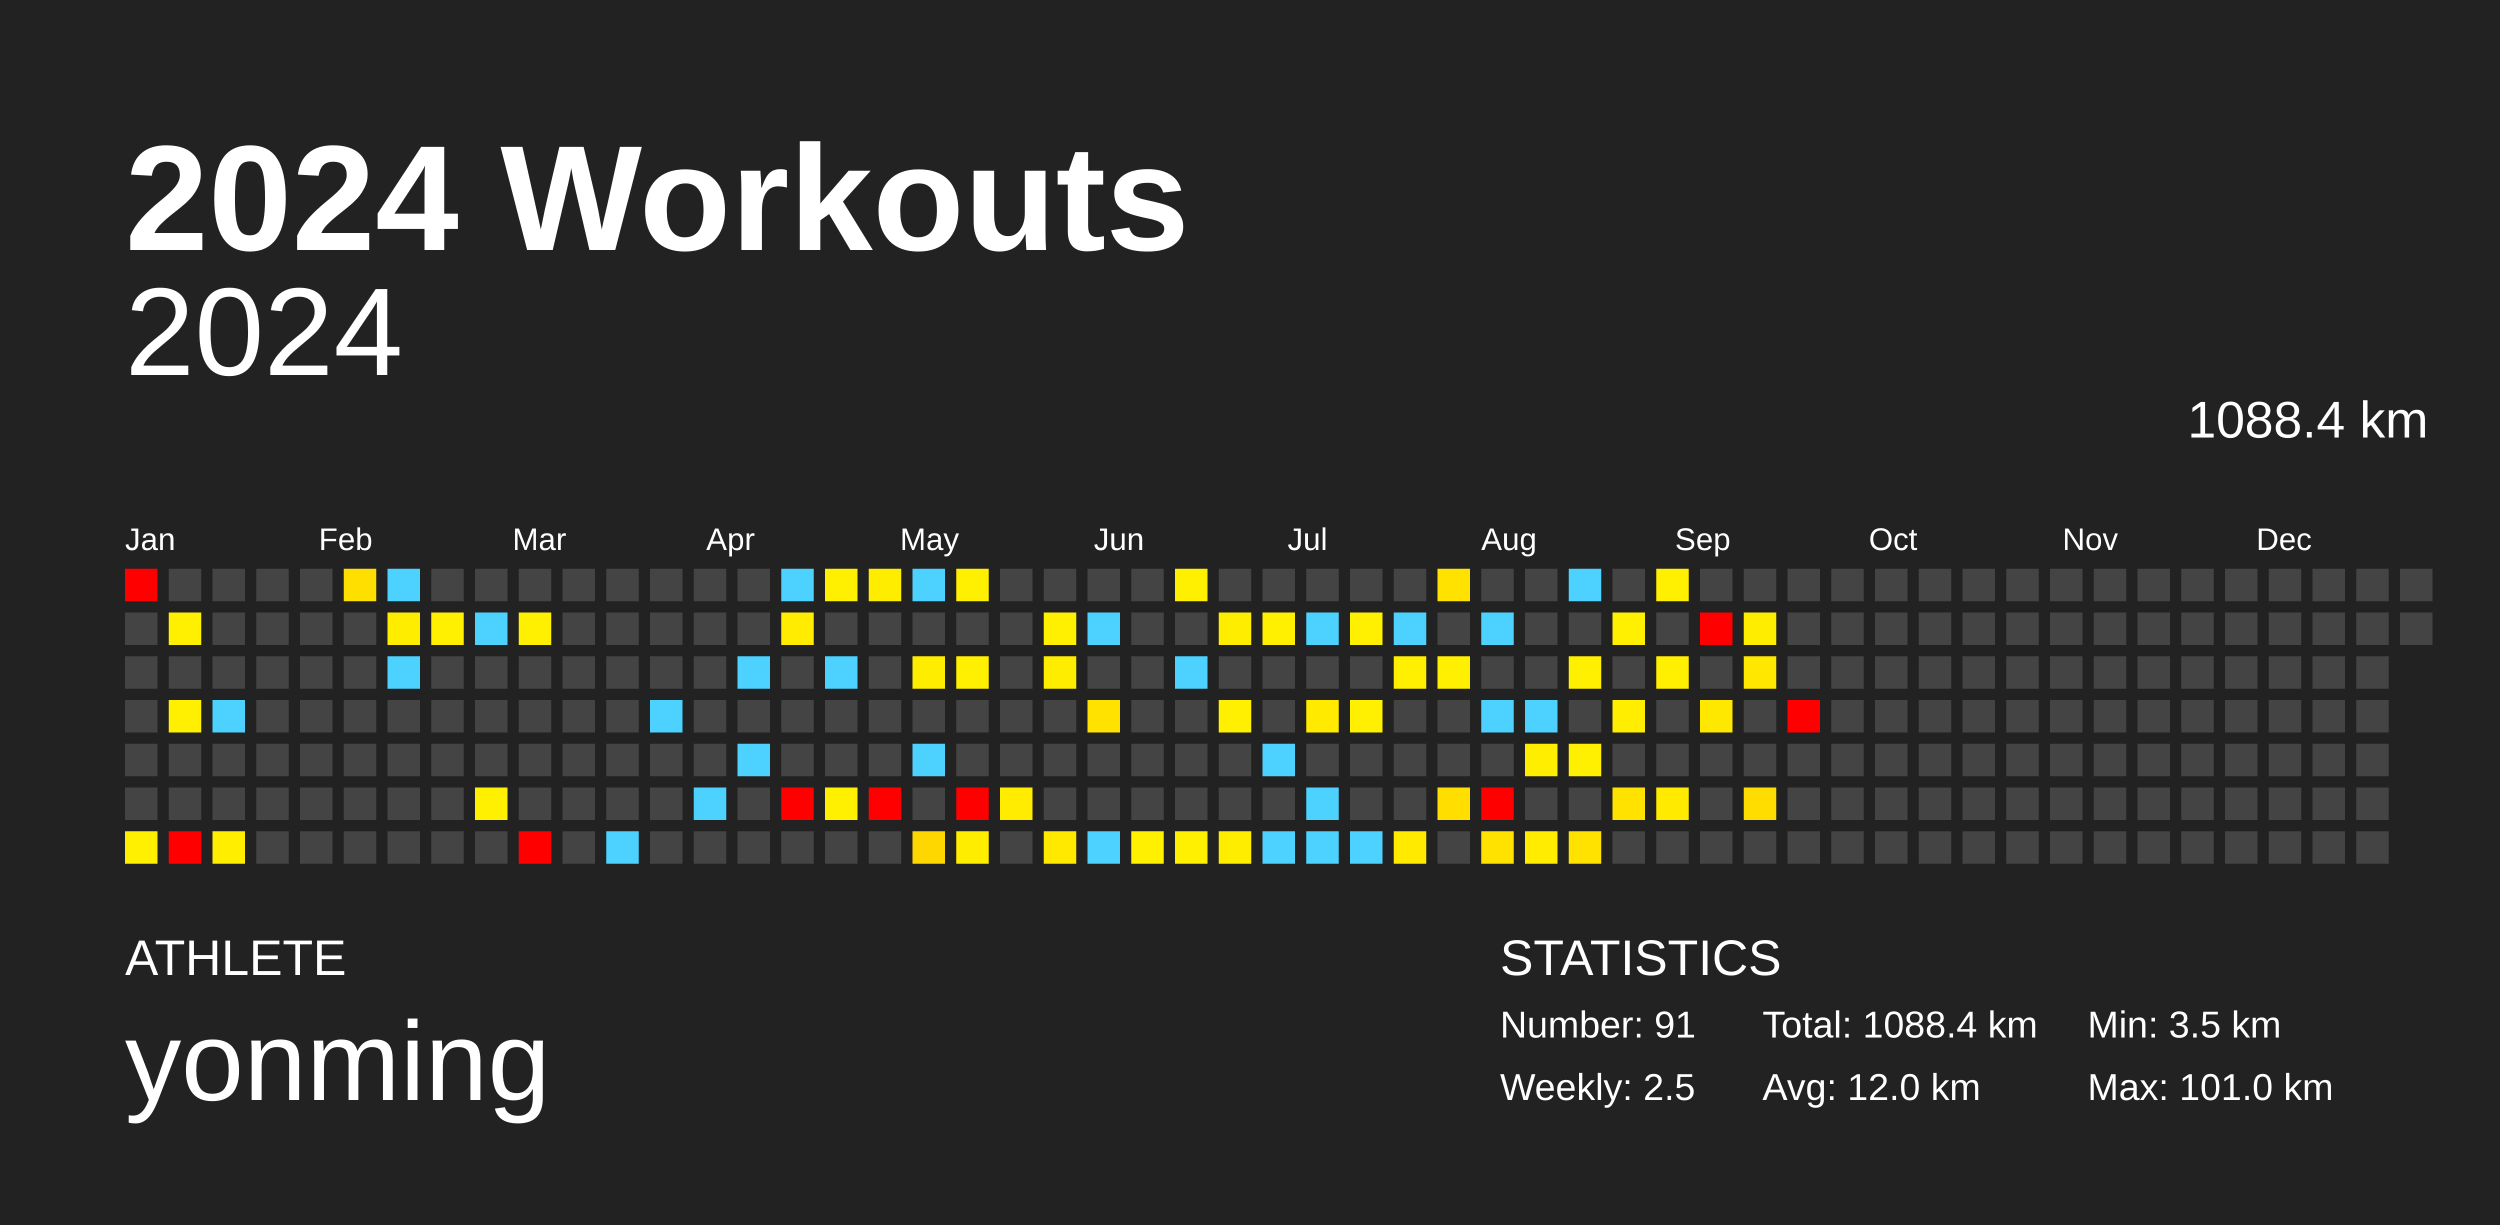
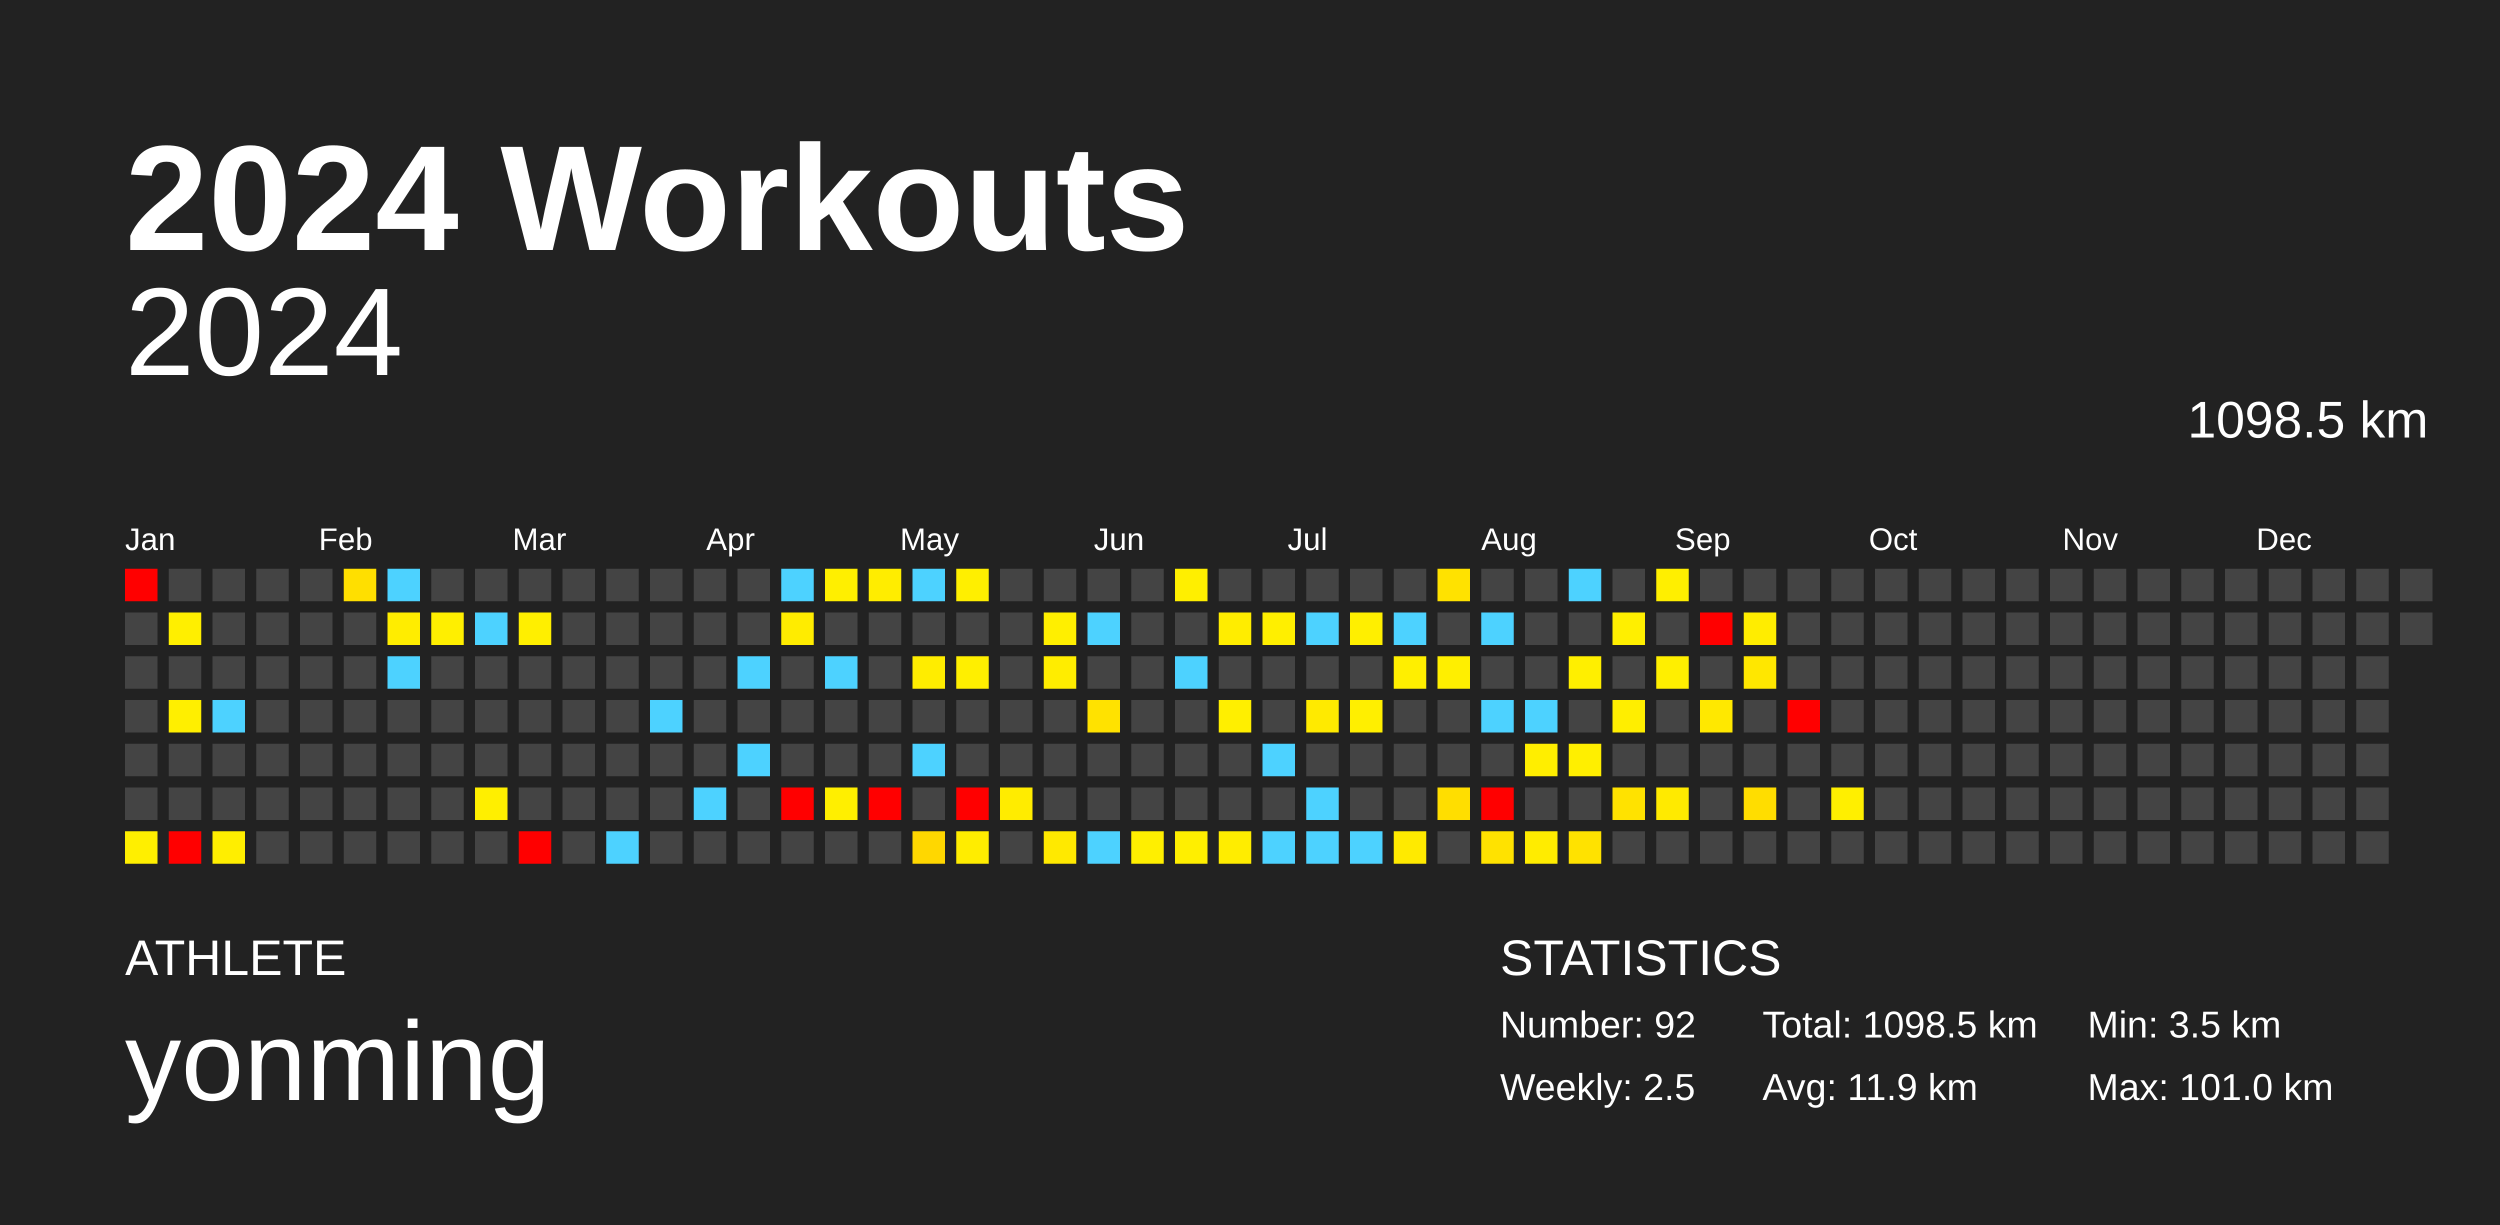
<svg xmlns="http://www.w3.org/2000/svg" baseProfile="full" height="98mm" version="1.1" viewBox="0,0,200,98" width="200mm">
  <defs />
  <rect fill="#222222" height="98" width="200" x="0" y="0" />
  <text fill="#FFFFFF" style="font-size:12px; font-family:Arial; font-weight:bold;" x="10" y="20">2024 Workouts</text>
  <text fill="#FFFFFF" style="font-size:4px; font-family:Arial" x="10" y="78">ATHLETE</text>
  <text fill="#FFFFFF" style="font-size:9px; font-family:Arial" x="10" y="88">yonming</text>
  <text fill="#FFFFFF" style="font-size:4px; font-family:Arial" x="120" y="78">STATISTICS</text>
-   <text fill="#FFFFFF" style="font-size:3px; font-family:Arial" x="120" y="83">Number: 91</text>
+   <text fill="#FFFFFF" style="font-size:3px; font-family:Arial" x="120" y="83">Number: 92</text>
  <text fill="#FFFFFF" style="font-size:3px; font-family:Arial" x="120" y="88">Weekly: 2.5</text>
-   <text fill="#FFFFFF" style="font-size:3px; font-family:Arial" x="141" y="83">Total: 1088.4 km</text>
-   <text fill="#FFFFFF" style="font-size:3px; font-family:Arial" x="141" y="88">Avg: 12.0 km</text>
+   <text fill="#FFFFFF" style="font-size:3px; font-family:Arial" x="141" y="83">Total: 1098.5 km</text>
+   <text fill="#FFFFFF" style="font-size:3px; font-family:Arial" x="141" y="88">Avg: 11.9 km</text>
  <text fill="#FFFFFF" style="font-size:3px; font-family:Arial" x="167" y="83">Min: 3.5 km</text>
  <text fill="#FFFFFF" style="font-size:3px; font-family:Arial" x="167" y="88">Max: 101.0 km</text>
  <text alignment-baseline="hanging" fill="#FFFFFF" style="font-size:10.0px; font-family:Arial;" x="10" y="30">2024</text>
-   <text alignment-baseline="hanging" fill="#FFFFFF" style="font-size:4.125px; font-family:Arial;" x="175" y="35">1088.4 km</text>
+   <text alignment-baseline="hanging" fill="#FFFFFF" style="font-size:4.125px; font-family:Arial;" x="175" y="35">1098.5 km</text>
  <text fill="#FFFFFF" style="font-size:2.5px; font-family:Arial" x="10.0" y="44">Jan</text>
  <text fill="#FFFFFF" style="font-size:2.5px; font-family:Arial" x="25.5" y="44">Feb</text>
  <text fill="#FFFFFF" style="font-size:2.5px; font-family:Arial" x="41.0" y="44">Mar</text>
  <text fill="#FFFFFF" style="font-size:2.5px; font-family:Arial" x="56.5" y="44">Apr</text>
  <text fill="#FFFFFF" style="font-size:2.5px; font-family:Arial" x="72.0" y="44">May</text>
  <text fill="#FFFFFF" style="font-size:2.5px; font-family:Arial" x="87.5" y="44">Jun</text>
  <text fill="#FFFFFF" style="font-size:2.5px; font-family:Arial" x="103.0" y="44">Jul</text>
  <text fill="#FFFFFF" style="font-size:2.5px; font-family:Arial" x="118.5" y="44">Aug</text>
  <text fill="#FFFFFF" style="font-size:2.5px; font-family:Arial" x="134.0" y="44">Sep</text>
  <text fill="#FFFFFF" style="font-size:2.5px; font-family:Arial" x="149.5" y="44">Oct</text>
  <text fill="#FFFFFF" style="font-size:2.5px; font-family:Arial" x="165.0" y="44">Nov</text>
  <text fill="#FFFFFF" style="font-size:2.5px; font-family:Arial" x="180.5" y="44">Dec</text>
  <rect fill="red" height="2.6" width="2.6" x="10.0" y="45.5" />
  <rect fill="#444444" height="2.6" width="2.6" x="10.0" y="49.0" />
  <rect fill="#444444" height="2.6" width="2.6" x="10.0" y="52.5" />
  <rect fill="#444444" height="2.6" width="2.6" x="10.0" y="56.0" />
  <rect fill="#444444" height="2.6" width="2.6" x="10.0" y="59.5" />
  <rect fill="#444444" height="2.6" width="2.6" x="10.0" y="63.0" />
  <rect fill="#ffef00" height="2.6" width="2.6" x="10.0" y="66.5" />
  <rect fill="#444444" height="2.6" width="2.6" x="13.5" y="45.5" />
  <rect fill="#ffef00" height="2.6" width="2.6" x="13.5" y="49.0" />
  <rect fill="#444444" height="2.6" width="2.6" x="13.5" y="52.5" />
  <rect fill="#ffef00" height="2.6" width="2.6" x="13.5" y="56.0" />
  <rect fill="#444444" height="2.6" width="2.6" x="13.5" y="59.5" />
  <rect fill="#444444" height="2.6" width="2.6" x="13.5" y="63.0" />
  <rect fill="red" height="2.6" width="2.6" x="13.5" y="66.5" />
  <rect fill="#444444" height="2.6" width="2.6" x="17.0" y="45.5" />
  <rect fill="#444444" height="2.6" width="2.6" x="17.0" y="49.0" />
  <rect fill="#444444" height="2.6" width="2.6" x="17.0" y="52.5" />
  <rect fill="#4dd2ff" height="2.6" width="2.6" x="17.0" y="56.0" />
  <rect fill="#444444" height="2.6" width="2.6" x="17.0" y="59.5" />
  <rect fill="#444444" height="2.6" width="2.6" x="17.0" y="63.0" />
  <rect fill="#ffee00" height="2.6" width="2.6" x="17.0" y="66.5" />
  <rect fill="#444444" height="2.6" width="2.6" x="20.5" y="45.5" />
  <rect fill="#444444" height="2.6" width="2.6" x="20.5" y="49.0" />
  <rect fill="#444444" height="2.6" width="2.6" x="20.5" y="52.5" />
  <rect fill="#444444" height="2.6" width="2.6" x="20.5" y="56.0" />
  <rect fill="#444444" height="2.6" width="2.6" x="20.5" y="59.5" />
  <rect fill="#444444" height="2.6" width="2.6" x="20.5" y="63.0" />
  <rect fill="#444444" height="2.6" width="2.6" x="20.5" y="66.5" />
  <rect fill="#444444" height="2.6" width="2.6" x="24.0" y="45.5" />
  <rect fill="#444444" height="2.6" width="2.6" x="24.0" y="49.0" />
  <rect fill="#444444" height="2.6" width="2.6" x="24.0" y="52.5" />
  <rect fill="#444444" height="2.6" width="2.6" x="24.0" y="56.0" />
  <rect fill="#444444" height="2.6" width="2.6" x="24.0" y="59.5" />
  <rect fill="#444444" height="2.6" width="2.6" x="24.0" y="63.0" />
  <rect fill="#444444" height="2.6" width="2.6" x="24.0" y="66.5" />
  <rect fill="#ffdf00" height="2.6" width="2.6" x="27.5" y="45.5" />
  <rect fill="#444444" height="2.6" width="2.6" x="27.5" y="49.0" />
  <rect fill="#444444" height="2.6" width="2.6" x="27.5" y="52.5" />
  <rect fill="#444444" height="2.6" width="2.6" x="27.5" y="56.0" />
  <rect fill="#444444" height="2.6" width="2.6" x="27.5" y="59.5" />
  <rect fill="#444444" height="2.6" width="2.6" x="27.5" y="63.0" />
  <rect fill="#444444" height="2.6" width="2.6" x="27.5" y="66.5" />
  <rect fill="#4dd2ff" height="2.6" width="2.6" x="31.0" y="45.5" />
  <rect fill="#ffed00" height="2.6" width="2.6" x="31.0" y="49.0" />
  <rect fill="#4dd2ff" height="2.6" width="2.6" x="31.0" y="52.5" />
  <rect fill="#444444" height="2.6" width="2.6" x="31.0" y="56.0" />
  <rect fill="#444444" height="2.6" width="2.6" x="31.0" y="59.5" />
  <rect fill="#444444" height="2.6" width="2.6" x="31.0" y="63.0" />
  <rect fill="#444444" height="2.6" width="2.6" x="31.0" y="66.5" />
  <rect fill="#444444" height="2.6" width="2.6" x="34.5" y="45.5" />
  <rect fill="#ffef00" height="2.6" width="2.6" x="34.5" y="49.0" />
  <rect fill="#444444" height="2.6" width="2.6" x="34.5" y="52.5" />
  <rect fill="#444444" height="2.6" width="2.6" x="34.5" y="56.0" />
  <rect fill="#444444" height="2.6" width="2.6" x="34.5" y="59.5" />
  <rect fill="#444444" height="2.6" width="2.6" x="34.5" y="63.0" />
  <rect fill="#444444" height="2.6" width="2.6" x="34.5" y="66.5" />
  <rect fill="#444444" height="2.6" width="2.6" x="38.0" y="45.5" />
  <rect fill="#4dd2ff" height="2.6" width="2.6" x="38.0" y="49.0" />
  <rect fill="#444444" height="2.6" width="2.6" x="38.0" y="52.5" />
  <rect fill="#444444" height="2.6" width="2.6" x="38.0" y="56.0" />
  <rect fill="#444444" height="2.6" width="2.6" x="38.0" y="59.5" />
  <rect fill="#ffef00" height="2.6" width="2.6" x="38.0" y="63.0" />
  <rect fill="#444444" height="2.6" width="2.6" x="38.0" y="66.5" />
  <rect fill="#444444" height="2.6" width="2.6" x="41.5" y="45.5" />
  <rect fill="#ffef00" height="2.6" width="2.6" x="41.5" y="49.0" />
  <rect fill="#444444" height="2.6" width="2.6" x="41.5" y="52.5" />
  <rect fill="#444444" height="2.6" width="2.6" x="41.5" y="56.0" />
  <rect fill="#444444" height="2.6" width="2.6" x="41.5" y="59.5" />
  <rect fill="#444444" height="2.6" width="2.6" x="41.5" y="63.0" />
  <rect fill="red" height="2.6" width="2.6" x="41.5" y="66.5" />
  <rect fill="#444444" height="2.6" width="2.6" x="45.0" y="45.5" />
  <rect fill="#444444" height="2.6" width="2.6" x="45.0" y="49.0" />
  <rect fill="#444444" height="2.6" width="2.6" x="45.0" y="52.5" />
  <rect fill="#444444" height="2.6" width="2.6" x="45.0" y="56.0" />
  <rect fill="#444444" height="2.6" width="2.6" x="45.0" y="59.5" />
  <rect fill="#444444" height="2.6" width="2.6" x="45.0" y="63.0" />
  <rect fill="#444444" height="2.6" width="2.6" x="45.0" y="66.5" />
  <rect fill="#444444" height="2.6" width="2.6" x="48.5" y="45.5" />
  <rect fill="#444444" height="2.6" width="2.6" x="48.5" y="49.0" />
  <rect fill="#444444" height="2.6" width="2.6" x="48.5" y="52.5" />
  <rect fill="#444444" height="2.6" width="2.6" x="48.5" y="56.0" />
  <rect fill="#444444" height="2.6" width="2.6" x="48.5" y="59.5" />
  <rect fill="#444444" height="2.6" width="2.6" x="48.5" y="63.0" />
  <rect fill="#4dd2ff" height="2.6" width="2.6" x="48.5" y="66.5" />
  <rect fill="#444444" height="2.6" width="2.6" x="52.0" y="45.5" />
  <rect fill="#444444" height="2.6" width="2.6" x="52.0" y="49.0" />
  <rect fill="#444444" height="2.6" width="2.6" x="52.0" y="52.5" />
  <rect fill="#4dd2ff" height="2.6" width="2.6" x="52.0" y="56.0" />
  <rect fill="#444444" height="2.6" width="2.6" x="52.0" y="59.5" />
  <rect fill="#444444" height="2.6" width="2.6" x="52.0" y="63.0" />
  <rect fill="#444444" height="2.6" width="2.6" x="52.0" y="66.5" />
  <rect fill="#444444" height="2.6" width="2.6" x="55.5" y="45.5" />
  <rect fill="#444444" height="2.6" width="2.6" x="55.5" y="49.0" />
  <rect fill="#444444" height="2.6" width="2.6" x="55.5" y="52.5" />
  <rect fill="#444444" height="2.6" width="2.6" x="55.5" y="56.0" />
  <rect fill="#444444" height="2.6" width="2.6" x="55.5" y="59.5" />
  <rect fill="#4dd2ff" height="2.6" width="2.6" x="55.5" y="63.0" />
  <rect fill="#444444" height="2.6" width="2.6" x="55.5" y="66.5" />
  <rect fill="#444444" height="2.6" width="2.6" x="59.0" y="45.5" />
  <rect fill="#444444" height="2.6" width="2.6" x="59.0" y="49.0" />
  <rect fill="#4dd2ff" height="2.6" width="2.6" x="59.0" y="52.5" />
  <rect fill="#444444" height="2.6" width="2.6" x="59.0" y="56.0" />
  <rect fill="#4dd2ff" height="2.6" width="2.6" x="59.0" y="59.5" />
  <rect fill="#444444" height="2.6" width="2.6" x="59.0" y="63.0" />
  <rect fill="#444444" height="2.6" width="2.6" x="59.0" y="66.5" />
  <rect fill="#4dd2ff" height="2.6" width="2.6" x="62.5" y="45.5" />
  <rect fill="#ffec00" height="2.6" width="2.6" x="62.5" y="49.0" />
  <rect fill="#444444" height="2.6" width="2.6" x="62.5" y="52.5" />
  <rect fill="#444444" height="2.6" width="2.6" x="62.5" y="56.0" />
  <rect fill="#444444" height="2.6" width="2.6" x="62.5" y="59.5" />
  <rect fill="red" height="2.6" width="2.6" x="62.5" y="63.0" />
  <rect fill="#444444" height="2.6" width="2.6" x="62.5" y="66.5" />
  <rect fill="#ffef00" height="2.6" width="2.6" x="66.0" y="45.5" />
  <rect fill="#444444" height="2.6" width="2.6" x="66.0" y="49.0" />
  <rect fill="#4dd2ff" height="2.6" width="2.6" x="66.0" y="52.5" />
  <rect fill="#444444" height="2.6" width="2.6" x="66.0" y="56.0" />
  <rect fill="#444444" height="2.6" width="2.6" x="66.0" y="59.5" />
  <rect fill="#ffef00" height="2.6" width="2.6" x="66.0" y="63.0" />
  <rect fill="#444444" height="2.6" width="2.6" x="66.0" y="66.5" />
  <rect fill="#ffed00" height="2.6" width="2.6" x="69.5" y="45.5" />
  <rect fill="#444444" height="2.6" width="2.6" x="69.5" y="49.0" />
  <rect fill="#444444" height="2.6" width="2.6" x="69.5" y="52.5" />
  <rect fill="#444444" height="2.6" width="2.6" x="69.5" y="56.0" />
  <rect fill="#444444" height="2.6" width="2.6" x="69.5" y="59.5" />
  <rect fill="red" height="2.6" width="2.6" x="69.5" y="63.0" />
  <rect fill="#444444" height="2.6" width="2.6" x="69.5" y="66.5" />
  <rect fill="#4dd2ff" height="2.6" width="2.6" x="73.0" y="45.5" />
  <rect fill="#444444" height="2.6" width="2.6" x="73.0" y="49.0" />
  <rect fill="#ffed00" height="2.6" width="2.6" x="73.0" y="52.5" />
  <rect fill="#444444" height="2.6" width="2.6" x="73.0" y="56.0" />
  <rect fill="#4dd2ff" height="2.6" width="2.6" x="73.0" y="59.5" />
  <rect fill="#444444" height="2.6" width="2.6" x="73.0" y="63.0" />
  <rect fill="#ffd700" height="2.6" width="2.6" x="73.0" y="66.5" />
  <rect fill="#ffef00" height="2.6" width="2.6" x="76.5" y="45.5" />
  <rect fill="#444444" height="2.6" width="2.6" x="76.5" y="49.0" />
  <rect fill="#ffef00" height="2.6" width="2.6" x="76.5" y="52.5" />
  <rect fill="#444444" height="2.6" width="2.6" x="76.5" y="56.0" />
  <rect fill="#444444" height="2.6" width="2.6" x="76.5" y="59.5" />
  <rect fill="red" height="2.6" width="2.6" x="76.5" y="63.0" />
  <rect fill="#ffed00" height="2.6" width="2.6" x="76.5" y="66.5" />
  <rect fill="#444444" height="2.6" width="2.6" x="80.0" y="45.5" />
  <rect fill="#444444" height="2.6" width="2.6" x="80.0" y="49.0" />
  <rect fill="#444444" height="2.6" width="2.6" x="80.0" y="52.5" />
  <rect fill="#444444" height="2.6" width="2.6" x="80.0" y="56.0" />
  <rect fill="#444444" height="2.6" width="2.6" x="80.0" y="59.5" />
  <rect fill="#ffec00" height="2.6" width="2.6" x="80.0" y="63.0" />
  <rect fill="#444444" height="2.6" width="2.6" x="80.0" y="66.5" />
  <rect fill="#444444" height="2.6" width="2.6" x="83.5" y="45.5" />
  <rect fill="#ffef00" height="2.6" width="2.6" x="83.5" y="49.0" />
  <rect fill="#ffed00" height="2.6" width="2.6" x="83.5" y="52.5" />
  <rect fill="#444444" height="2.6" width="2.6" x="83.5" y="56.0" />
  <rect fill="#444444" height="2.6" width="2.6" x="83.5" y="59.5" />
  <rect fill="#444444" height="2.6" width="2.6" x="83.5" y="63.0" />
  <rect fill="#ffe900" height="2.6" width="2.6" x="83.5" y="66.5" />
  <rect fill="#444444" height="2.6" width="2.6" x="87.0" y="45.5" />
  <rect fill="#4dd2ff" height="2.6" width="2.6" x="87.0" y="49.0" />
  <rect fill="#444444" height="2.6" width="2.6" x="87.0" y="52.5" />
  <rect fill="#ffe200" height="2.6" width="2.6" x="87.0" y="56.0" />
  <rect fill="#444444" height="2.6" width="2.6" x="87.0" y="59.5" />
  <rect fill="#444444" height="2.6" width="2.6" x="87.0" y="63.0" />
  <rect fill="#4dd2ff" height="2.6" width="2.6" x="87.0" y="66.5" />
  <rect fill="#444444" height="2.6" width="2.6" x="90.5" y="45.5" />
  <rect fill="#444444" height="2.6" width="2.6" x="90.5" y="49.0" />
  <rect fill="#444444" height="2.6" width="2.6" x="90.5" y="52.5" />
  <rect fill="#444444" height="2.6" width="2.6" x="90.5" y="56.0" />
  <rect fill="#444444" height="2.6" width="2.6" x="90.5" y="59.5" />
  <rect fill="#444444" height="2.6" width="2.6" x="90.5" y="63.0" />
  <rect fill="#ffef00" height="2.6" width="2.6" x="90.5" y="66.5" />
  <rect fill="#ffef00" height="2.6" width="2.6" x="94.0" y="45.5" />
  <rect fill="#444444" height="2.6" width="2.6" x="94.0" y="49.0" />
  <rect fill="#4dd2ff" height="2.6" width="2.6" x="94.0" y="52.5" />
  <rect fill="#444444" height="2.6" width="2.6" x="94.0" y="56.0" />
  <rect fill="#444444" height="2.6" width="2.6" x="94.0" y="59.5" />
  <rect fill="#444444" height="2.6" width="2.6" x="94.0" y="63.0" />
  <rect fill="#ffef00" height="2.6" width="2.6" x="94.0" y="66.5" />
  <rect fill="#444444" height="2.6" width="2.6" x="97.5" y="45.5" />
  <rect fill="#ffed00" height="2.6" width="2.6" x="97.5" y="49.0" />
  <rect fill="#444444" height="2.6" width="2.6" x="97.5" y="52.5" />
  <rect fill="#ffef00" height="2.6" width="2.6" x="97.5" y="56.0" />
  <rect fill="#444444" height="2.6" width="2.6" x="97.5" y="59.5" />
  <rect fill="#444444" height="2.6" width="2.6" x="97.5" y="63.0" />
  <rect fill="#ffed00" height="2.6" width="2.6" x="97.5" y="66.5" />
  <rect fill="#444444" height="2.6" width="2.6" x="101.0" y="45.5" />
  <rect fill="#ffef00" height="2.6" width="2.6" x="101.0" y="49.0" />
  <rect fill="#444444" height="2.6" width="2.6" x="101.0" y="52.5" />
  <rect fill="#444444" height="2.6" width="2.6" x="101.0" y="56.0" />
  <rect fill="#4dd2ff" height="2.6" width="2.6" x="101.0" y="59.5" />
  <rect fill="#444444" height="2.6" width="2.6" x="101.0" y="63.0" />
  <rect fill="#4dd2ff" height="2.6" width="2.6" x="101.0" y="66.5" />
  <rect fill="#444444" height="2.6" width="2.6" x="104.5" y="45.5" />
  <rect fill="#4dd2ff" height="2.6" width="2.6" x="104.5" y="49.0" />
  <rect fill="#444444" height="2.6" width="2.6" x="104.5" y="52.5" />
  <rect fill="#ffea00" height="2.6" width="2.6" x="104.5" y="56.0" />
  <rect fill="#444444" height="2.6" width="2.6" x="104.5" y="59.5" />
  <rect fill="#4dd2ff" height="2.6" width="2.6" x="104.5" y="63.0" />
  <rect fill="#4dd2ff" height="2.6" width="2.6" x="104.5" y="66.5" />
  <rect fill="#444444" height="2.6" width="2.6" x="108.0" y="45.5" />
  <rect fill="#ffef00" height="2.6" width="2.6" x="108.0" y="49.0" />
  <rect fill="#444444" height="2.6" width="2.6" x="108.0" y="52.5" />
  <rect fill="#ffef00" height="2.6" width="2.6" x="108.0" y="56.0" />
  <rect fill="#444444" height="2.6" width="2.6" x="108.0" y="59.5" />
  <rect fill="#444444" height="2.6" width="2.6" x="108.0" y="63.0" />
  <rect fill="#4dd2ff" height="2.6" width="2.6" x="108.0" y="66.5" />
  <rect fill="#444444" height="2.6" width="2.6" x="111.5" y="45.5" />
  <rect fill="#4dd2ff" height="2.6" width="2.6" x="111.5" y="49.0" />
  <rect fill="#ffef00" height="2.6" width="2.6" x="111.5" y="52.5" />
  <rect fill="#444444" height="2.6" width="2.6" x="111.5" y="56.0" />
  <rect fill="#444444" height="2.6" width="2.6" x="111.5" y="59.5" />
  <rect fill="#444444" height="2.6" width="2.6" x="111.5" y="63.0" />
  <rect fill="#ffea00" height="2.6" width="2.6" x="111.5" y="66.5" />
  <rect fill="#ffe200" height="2.6" width="2.6" x="115.0" y="45.5" />
  <rect fill="#444444" height="2.6" width="2.6" x="115.0" y="49.0" />
  <rect fill="#ffef00" height="2.6" width="2.6" x="115.0" y="52.5" />
  <rect fill="#444444" height="2.6" width="2.6" x="115.0" y="56.0" />
  <rect fill="#444444" height="2.6" width="2.6" x="115.0" y="59.5" />
  <rect fill="#ffde00" height="2.6" width="2.6" x="115.0" y="63.0" />
  <rect fill="#444444" height="2.6" width="2.6" x="115.0" y="66.5" />
  <rect fill="#444444" height="2.6" width="2.6" x="118.5" y="45.5" />
  <rect fill="#4dd2ff" height="2.6" width="2.6" x="118.5" y="49.0" />
  <rect fill="#444444" height="2.6" width="2.6" x="118.5" y="52.5" />
  <rect fill="#4dd2ff" height="2.6" width="2.6" x="118.5" y="56.0" />
  <rect fill="#444444" height="2.6" width="2.6" x="118.5" y="59.5" />
  <rect fill="red" height="2.6" width="2.6" x="118.5" y="63.0" />
  <rect fill="#ffe200" height="2.6" width="2.6" x="118.5" y="66.5" />
  <rect fill="#444444" height="2.6" width="2.6" x="122.0" y="45.5" />
  <rect fill="#444444" height="2.6" width="2.6" x="122.0" y="49.0" />
  <rect fill="#444444" height="2.6" width="2.6" x="122.0" y="52.5" />
  <rect fill="#4dd2ff" height="2.6" width="2.6" x="122.0" y="56.0" />
  <rect fill="#ffee00" height="2.6" width="2.6" x="122.0" y="59.5" />
  <rect fill="#444444" height="2.6" width="2.6" x="122.0" y="63.0" />
  <rect fill="#ffec00" height="2.6" width="2.6" x="122.0" y="66.5" />
  <rect fill="#4dd2ff" height="2.6" width="2.6" x="125.5" y="45.5" />
  <rect fill="#444444" height="2.6" width="2.6" x="125.5" y="49.0" />
  <rect fill="#ffef00" height="2.6" width="2.6" x="125.5" y="52.5" />
  <rect fill="#444444" height="2.6" width="2.6" x="125.5" y="56.0" />
  <rect fill="#ffef00" height="2.6" width="2.6" x="125.5" y="59.5" />
  <rect fill="#444444" height="2.6" width="2.6" x="125.5" y="63.0" />
  <rect fill="#ffe200" height="2.6" width="2.6" x="125.5" y="66.5" />
  <rect fill="#444444" height="2.6" width="2.6" x="129.0" y="45.5" />
  <rect fill="#ffef00" height="2.6" width="2.6" x="129.0" y="49.0" />
  <rect fill="#444444" height="2.6" width="2.6" x="129.0" y="52.5" />
  <rect fill="#ffee00" height="2.6" width="2.6" x="129.0" y="56.0" />
  <rect fill="#444444" height="2.6" width="2.6" x="129.0" y="59.5" />
  <rect fill="#ffe200" height="2.6" width="2.6" x="129.0" y="63.0" />
  <rect fill="#444444" height="2.6" width="2.6" x="129.0" y="66.5" />
  <rect fill="#ffef00" height="2.6" width="2.6" x="132.5" y="45.5" />
  <rect fill="#444444" height="2.6" width="2.6" x="132.5" y="49.0" />
  <rect fill="#ffef00" height="2.6" width="2.6" x="132.5" y="52.5" />
  <rect fill="#444444" height="2.6" width="2.6" x="132.5" y="56.0" />
  <rect fill="#444444" height="2.6" width="2.6" x="132.5" y="59.5" />
  <rect fill="#ffea00" height="2.6" width="2.6" x="132.5" y="63.0" />
  <rect fill="#444444" height="2.6" width="2.6" x="132.5" y="66.5" />
  <rect fill="#444444" height="2.6" width="2.6" x="136.0" y="45.5" />
  <rect fill="red" height="2.6" width="2.6" x="136.0" y="49.0" />
  <rect fill="#444444" height="2.6" width="2.6" x="136.0" y="52.5" />
  <rect fill="#ffe800" height="2.6" width="2.6" x="136.0" y="56.0" />
  <rect fill="#444444" height="2.6" width="2.6" x="136.0" y="59.5" />
  <rect fill="#444444" height="2.6" width="2.6" x="136.0" y="63.0" />
  <rect fill="#444444" height="2.6" width="2.6" x="136.0" y="66.5" />
  <rect fill="#444444" height="2.6" width="2.6" x="139.5" y="45.5" />
  <rect fill="#ffed00" height="2.6" width="2.6" x="139.5" y="49.0" />
  <rect fill="#ffe700" height="2.6" width="2.6" x="139.5" y="52.5" />
  <rect fill="#444444" height="2.6" width="2.6" x="139.5" y="56.0" />
  <rect fill="#444444" height="2.6" width="2.6" x="139.5" y="59.5" />
  <rect fill="#ffdd00" height="2.6" width="2.6" x="139.5" y="63.0" />
  <rect fill="#444444" height="2.6" width="2.6" x="139.5" y="66.5" />
  <rect fill="#444444" height="2.6" width="2.6" x="143.0" y="45.5" />
  <rect fill="#444444" height="2.6" width="2.6" x="143.0" y="49.0" />
  <rect fill="#444444" height="2.6" width="2.6" x="143.0" y="52.5" />
  <rect fill="red" height="2.6" width="2.6" x="143.0" y="56.0" />
  <rect fill="#444444" height="2.6" width="2.6" x="143.0" y="59.5" />
  <rect fill="#444444" height="2.6" width="2.6" x="143.0" y="63.0" />
  <rect fill="#444444" height="2.6" width="2.6" x="143.0" y="66.5" />
  <rect fill="#444444" height="2.6" width="2.6" x="146.5" y="45.5" />
  <rect fill="#444444" height="2.6" width="2.6" x="146.5" y="49.0" />
  <rect fill="#444444" height="2.6" width="2.6" x="146.5" y="52.5" />
  <rect fill="#444444" height="2.6" width="2.6" x="146.5" y="56.0" />
  <rect fill="#444444" height="2.6" width="2.6" x="146.5" y="59.5" />
-   <rect fill="#444444" height="2.6" width="2.6" x="146.5" y="63.0" />
+   <rect fill="#ffef00" height="2.6" width="2.6" x="146.5" y="63.0" />
  <rect fill="#444444" height="2.6" width="2.6" x="146.5" y="66.5" />
  <rect fill="#444444" height="2.6" width="2.6" x="150.0" y="45.5" />
  <rect fill="#444444" height="2.6" width="2.6" x="150.0" y="49.0" />
  <rect fill="#444444" height="2.6" width="2.6" x="150.0" y="52.5" />
  <rect fill="#444444" height="2.6" width="2.6" x="150.0" y="56.0" />
  <rect fill="#444444" height="2.6" width="2.6" x="150.0" y="59.5" />
  <rect fill="#444444" height="2.6" width="2.6" x="150.0" y="63.0" />
  <rect fill="#444444" height="2.6" width="2.6" x="150.0" y="66.5" />
  <rect fill="#444444" height="2.6" width="2.6" x="153.5" y="45.5" />
  <rect fill="#444444" height="2.6" width="2.6" x="153.5" y="49.0" />
  <rect fill="#444444" height="2.6" width="2.6" x="153.5" y="52.5" />
  <rect fill="#444444" height="2.6" width="2.6" x="153.5" y="56.0" />
  <rect fill="#444444" height="2.6" width="2.6" x="153.5" y="59.5" />
  <rect fill="#444444" height="2.6" width="2.6" x="153.5" y="63.0" />
  <rect fill="#444444" height="2.6" width="2.6" x="153.5" y="66.5" />
  <rect fill="#444444" height="2.6" width="2.6" x="157.0" y="45.5" />
  <rect fill="#444444" height="2.6" width="2.6" x="157.0" y="49.0" />
  <rect fill="#444444" height="2.6" width="2.6" x="157.0" y="52.5" />
  <rect fill="#444444" height="2.6" width="2.6" x="157.0" y="56.0" />
  <rect fill="#444444" height="2.6" width="2.6" x="157.0" y="59.5" />
  <rect fill="#444444" height="2.6" width="2.6" x="157.0" y="63.0" />
  <rect fill="#444444" height="2.6" width="2.6" x="157.0" y="66.5" />
  <rect fill="#444444" height="2.6" width="2.6" x="160.5" y="45.5" />
  <rect fill="#444444" height="2.6" width="2.6" x="160.5" y="49.0" />
  <rect fill="#444444" height="2.6" width="2.6" x="160.5" y="52.5" />
  <rect fill="#444444" height="2.6" width="2.6" x="160.5" y="56.0" />
  <rect fill="#444444" height="2.6" width="2.6" x="160.5" y="59.5" />
  <rect fill="#444444" height="2.6" width="2.6" x="160.5" y="63.0" />
  <rect fill="#444444" height="2.6" width="2.6" x="160.5" y="66.5" />
  <rect fill="#444444" height="2.6" width="2.6" x="164.0" y="45.5" />
  <rect fill="#444444" height="2.6" width="2.6" x="164.0" y="49.0" />
  <rect fill="#444444" height="2.6" width="2.6" x="164.0" y="52.5" />
  <rect fill="#444444" height="2.6" width="2.6" x="164.0" y="56.0" />
  <rect fill="#444444" height="2.6" width="2.6" x="164.0" y="59.5" />
  <rect fill="#444444" height="2.6" width="2.6" x="164.0" y="63.0" />
  <rect fill="#444444" height="2.6" width="2.6" x="164.0" y="66.5" />
  <rect fill="#444444" height="2.6" width="2.6" x="167.5" y="45.5" />
  <rect fill="#444444" height="2.6" width="2.6" x="167.5" y="49.0" />
  <rect fill="#444444" height="2.6" width="2.6" x="167.5" y="52.5" />
  <rect fill="#444444" height="2.6" width="2.6" x="167.5" y="56.0" />
  <rect fill="#444444" height="2.6" width="2.6" x="167.5" y="59.5" />
  <rect fill="#444444" height="2.6" width="2.6" x="167.5" y="63.0" />
  <rect fill="#444444" height="2.6" width="2.6" x="167.5" y="66.5" />
  <rect fill="#444444" height="2.6" width="2.6" x="171.0" y="45.5" />
  <rect fill="#444444" height="2.6" width="2.6" x="171.0" y="49.0" />
  <rect fill="#444444" height="2.6" width="2.6" x="171.0" y="52.5" />
  <rect fill="#444444" height="2.6" width="2.6" x="171.0" y="56.0" />
  <rect fill="#444444" height="2.6" width="2.6" x="171.0" y="59.5" />
  <rect fill="#444444" height="2.6" width="2.6" x="171.0" y="63.0" />
  <rect fill="#444444" height="2.6" width="2.6" x="171.0" y="66.5" />
  <rect fill="#444444" height="2.6" width="2.6" x="174.5" y="45.5" />
  <rect fill="#444444" height="2.6" width="2.6" x="174.5" y="49.0" />
  <rect fill="#444444" height="2.6" width="2.6" x="174.5" y="52.5" />
  <rect fill="#444444" height="2.6" width="2.6" x="174.5" y="56.0" />
  <rect fill="#444444" height="2.6" width="2.6" x="174.5" y="59.5" />
  <rect fill="#444444" height="2.6" width="2.6" x="174.5" y="63.0" />
  <rect fill="#444444" height="2.6" width="2.6" x="174.5" y="66.5" />
  <rect fill="#444444" height="2.6" width="2.6" x="178.0" y="45.5" />
  <rect fill="#444444" height="2.6" width="2.6" x="178.0" y="49.0" />
  <rect fill="#444444" height="2.6" width="2.6" x="178.0" y="52.5" />
  <rect fill="#444444" height="2.6" width="2.6" x="178.0" y="56.0" />
  <rect fill="#444444" height="2.6" width="2.6" x="178.0" y="59.5" />
  <rect fill="#444444" height="2.6" width="2.6" x="178.0" y="63.0" />
  <rect fill="#444444" height="2.6" width="2.6" x="178.0" y="66.5" />
  <rect fill="#444444" height="2.6" width="2.6" x="181.5" y="45.5" />
  <rect fill="#444444" height="2.6" width="2.6" x="181.5" y="49.0" />
  <rect fill="#444444" height="2.6" width="2.6" x="181.5" y="52.5" />
  <rect fill="#444444" height="2.6" width="2.6" x="181.5" y="56.0" />
  <rect fill="#444444" height="2.6" width="2.6" x="181.5" y="59.5" />
  <rect fill="#444444" height="2.6" width="2.6" x="181.5" y="63.0" />
  <rect fill="#444444" height="2.6" width="2.6" x="181.5" y="66.5" />
  <rect fill="#444444" height="2.6" width="2.6" x="185.0" y="45.5" />
  <rect fill="#444444" height="2.6" width="2.6" x="185.0" y="49.0" />
  <rect fill="#444444" height="2.6" width="2.6" x="185.0" y="52.5" />
  <rect fill="#444444" height="2.6" width="2.6" x="185.0" y="56.0" />
  <rect fill="#444444" height="2.6" width="2.6" x="185.0" y="59.5" />
  <rect fill="#444444" height="2.6" width="2.6" x="185.0" y="63.0" />
  <rect fill="#444444" height="2.6" width="2.6" x="185.0" y="66.5" />
  <rect fill="#444444" height="2.6" width="2.6" x="188.5" y="45.5" />
  <rect fill="#444444" height="2.6" width="2.6" x="188.5" y="49.0" />
  <rect fill="#444444" height="2.6" width="2.6" x="188.5" y="52.5" />
  <rect fill="#444444" height="2.6" width="2.6" x="188.5" y="56.0" />
  <rect fill="#444444" height="2.6" width="2.6" x="188.5" y="59.5" />
  <rect fill="#444444" height="2.6" width="2.6" x="188.5" y="63.0" />
  <rect fill="#444444" height="2.6" width="2.6" x="188.5" y="66.5" />
  <rect fill="#444444" height="2.6" width="2.6" x="192.0" y="45.5" />
  <rect fill="#444444" height="2.6" width="2.6" x="192.0" y="49.0" />
</svg>
